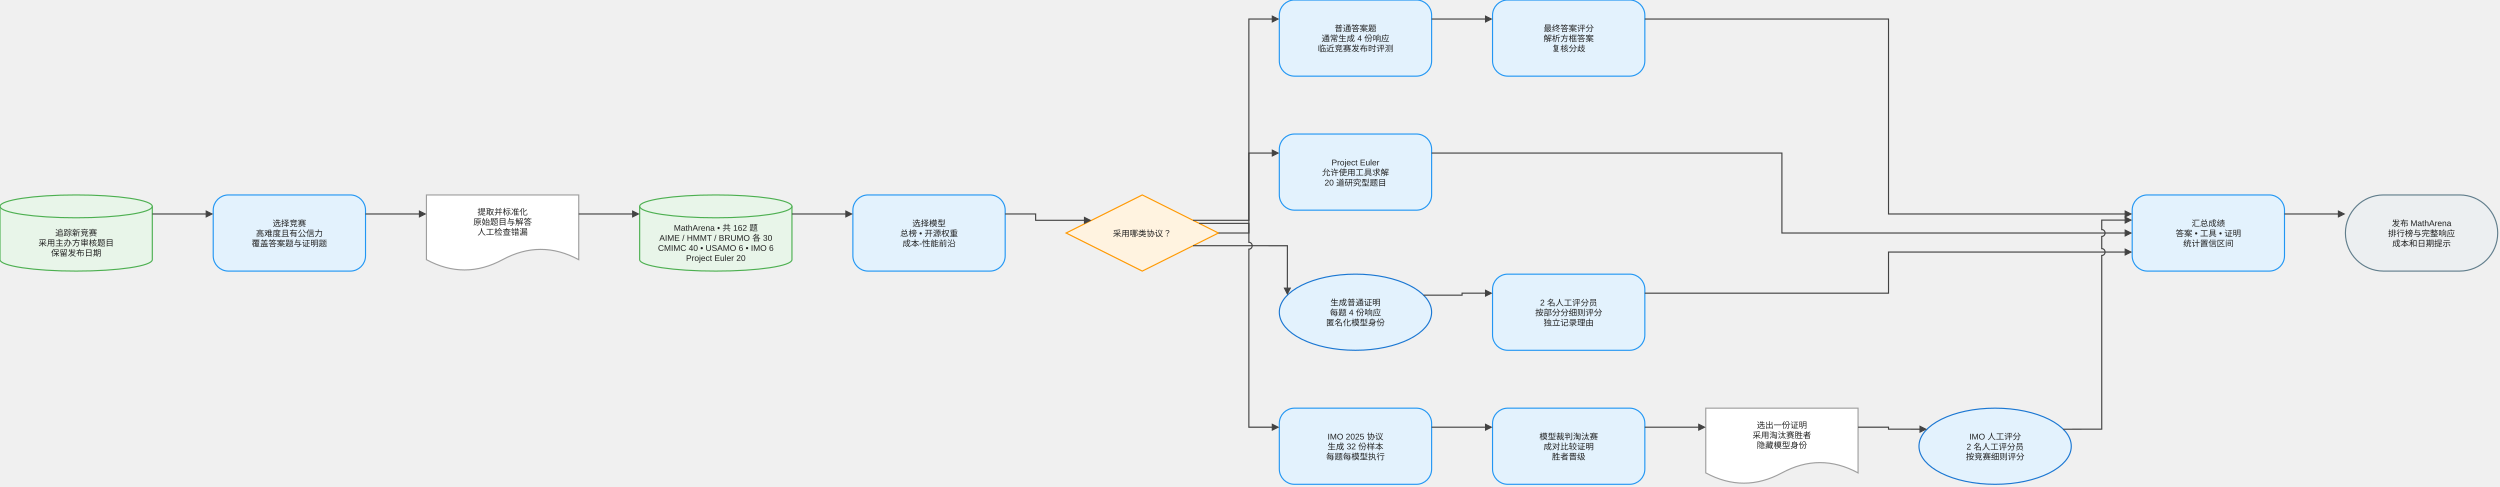
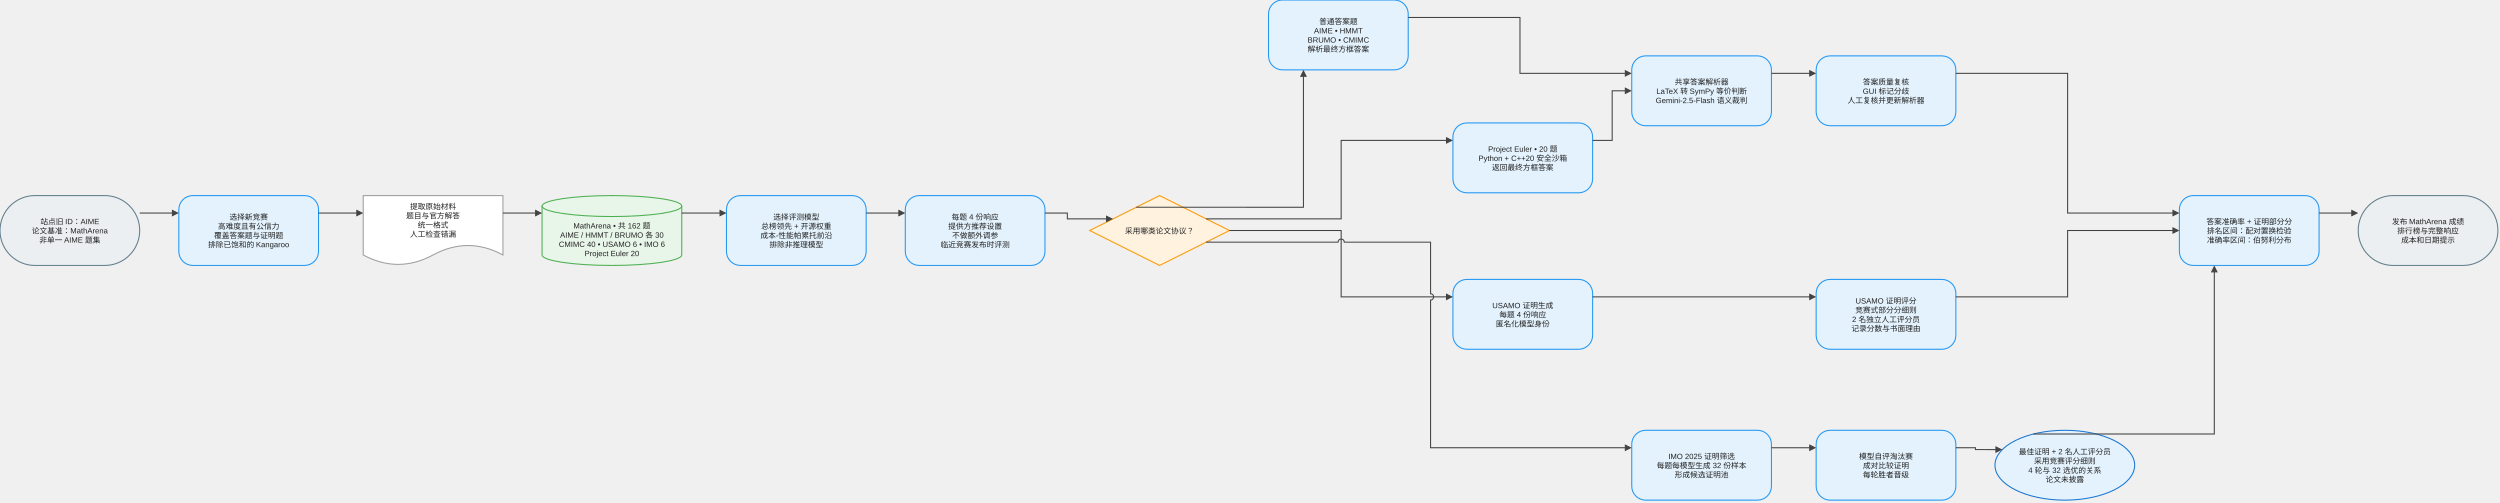
- <svg xmlns="http://www.w3.org/2000/svg" style="background: transparent; background-color: transparent; color-scheme: light;" version="1.1" width="3283px" height="639px" viewBox="0 0 3283 639">
+ <svg xmlns="http://www.w3.org/2000/svg" style="background: transparent; background-color: transparent; color-scheme: light;" version="1.1" width="3579px" height="719px" viewBox="0 0 3579 719">
  <defs />
  <g>
    <g data-cell-id="0">
      <g data-cell-id="1">
        <g data-cell-id="2">
          <g>
-             <path d="M 0 271 C 0 262.72 44.77 256 100 256 C 126.52 256 151.96 257.58 170.71 260.39 C 189.46 263.21 200 267.02 200 271 L 200 341 C 200 349.28 155.23 356 100 356 C 44.77 356 0 349.28 0 341 Z" fill="#e8f5e9" stroke="#4caf50" stroke-width="1.5" stroke-miterlimit="10" pointer-events="all" style="fill: rgb(232, 245, 233); stroke: rgb(76, 175, 80);" />
-             <path d="M 200 271 C 200 279.28 155.23 286 100 286 C 44.77 286 0 279.28 0 271" fill="none" stroke="#4caf50" stroke-width="1.5" stroke-miterlimit="10" pointer-events="all" style="stroke: rgb(76, 175, 80);" />
-           </g>
-           <g>
-             <g fill="#212121" font-family="Arial, Helvetica, sans-serif" text-anchor="middle" data-blockTextHeight="39.599999999999994" font-size="11px" style="fill: rgb(33, 33, 33);">
-               <g transform="translate(100,298.7) scale(1)">
-                 <text y="11" data-line-font-size="11" x="0">
-                   <tspan>追踪新竞赛</tspan>
-                 </text>
-                 <text y="24.2" data-line-font-size="11" x="0">
-                   <tspan>采用主办方审核题目</tspan>
-                 </text>
-                 <text y="37.4" data-line-font-size="11" x="0">
-                   <tspan>保留发布日期</tspan>
+             <rect x="0" y="280" width="200" height="100" rx="50" ry="50" fill="#eceff1" stroke="#607d8b" stroke-width="1.5" pointer-events="all" style="fill: rgb(236, 239, 241); stroke: rgb(96, 125, 139);" />
+           </g>
+           <g>
+             <g fill="#212121" font-family="Arial, Helvetica, sans-serif" text-anchor="middle" data-blockTextHeight="39.599999999999994" font-size="11px" style="fill: rgb(33, 33, 33);">
+               <g transform="translate(100,310.2) scale(1)">
+                 <text y="11" data-line-font-size="11" x="0">
+                   <tspan>站点旧 ID：AIME</tspan>
+                 </text>
+                 <text y="24.2" data-line-font-size="11" x="0">
+                   <tspan>论文基准：MathArena</tspan>
+                 </text>
+                 <text y="37.4" data-line-font-size="11" x="0">
+                   <tspan>非单一 AIME 题集</tspan>
                </text>
              </g>
            </g>
          </g>
        </g>
        <g data-cell-id="3">
          <g>
-             <rect x="280" y="256" width="200" height="100" rx="20" ry="20" fill="#e3f2fd" stroke="#2196f3" stroke-width="1.5" pointer-events="all" style="fill: rgb(227, 242, 253); stroke: rgb(33, 150, 243);" />
-           </g>
-           <g>
-             <g fill="#212121" font-family="Arial, Helvetica, sans-serif" text-anchor="middle" data-blockTextHeight="39.599999999999994" font-size="11px" style="fill: rgb(33, 33, 33);">
-               <g transform="translate(380,286.2) scale(1)">
-                 <text y="11" data-line-font-size="11" x="0">
-                   <tspan>选择竞赛</tspan>
+             <rect x="256" y="280" width="200" height="100" rx="20" ry="20" fill="#e3f2fd" stroke="#2196f3" stroke-width="1.5" pointer-events="all" style="fill: rgb(227, 242, 253); stroke: rgb(33, 150, 243);" />
+           </g>
+           <g>
+             <g fill="#212121" font-family="Arial, Helvetica, sans-serif" text-anchor="middle" data-blockTextHeight="52.8" font-size="11px" style="fill: rgb(33, 33, 33);">
+               <g transform="translate(356,303.6) scale(1)">
+                 <text y="11" data-line-font-size="11" x="0">
+                   <tspan>选择新竞赛</tspan>
                </text>
                <text y="24.2" data-line-font-size="11" x="0">
                  <tspan>高难度且有公信力</tspan>
                </text>
                <text y="37.4" data-line-font-size="11" x="0">
                  <tspan>覆盖答案题与证明题</tspan>
                </text>
+                 <text y="50.6" data-line-font-size="11" x="0">
+                   <tspan>排除已饱和的 Kangaroo</tspan>
+                 </text>
              </g>
            </g>
          </g>
        </g>
        <g data-cell-id="4">
          <g>
-             <path d="M 560 256 L 760 256 L 760 341 Q 710 314 660 341 Q 610 368 560 341 L 560 271 Z" fill="#ffffff" stroke="#9e9e9e" stroke-width="1.5" stroke-miterlimit="10" pointer-events="all" style="fill: rgb(255, 255, 255); stroke: rgb(158, 158, 158);" />
-           </g>
-           <g>
-             <g fill="#212121" font-family="Arial, Helvetica, sans-serif" text-anchor="middle" data-blockTextHeight="39.599999999999994" font-size="11px" style="fill: rgb(33, 33, 33);">
-               <g transform="translate(660,271.2) scale(1)">
-                 <text y="11" data-line-font-size="11" x="0">
-                   <tspan>提取并标准化</tspan>
-                 </text>
-                 <text y="24.2" data-line-font-size="11" x="0">
-                   <tspan>原始题目与解答</tspan>
-                 </text>
-                 <text y="37.4" data-line-font-size="11" x="0">
+             <path d="M 520 280 L 720 280 L 720 365 Q 670 338 620 365 Q 570 392 520 365 L 520 295 Z" fill="#ffffff" stroke="#9e9e9e" stroke-width="1.5" stroke-miterlimit="10" pointer-events="all" style="fill: rgb(255, 255, 255); stroke: rgb(158, 158, 158);" />
+           </g>
+           <g>
+             <g fill="#212121" font-family="Arial, Helvetica, sans-serif" text-anchor="middle" data-blockTextHeight="52.8" font-size="11px" style="fill: rgb(33, 33, 33);">
+               <g transform="translate(620,288.6) scale(1)">
+                 <text y="11" data-line-font-size="11" x="0">
+                   <tspan>提取原始材料</tspan>
+                 </text>
+                 <text y="24.2" data-line-font-size="11" x="0">
+                   <tspan>题目与官方解答</tspan>
+                 </text>
+                 <text y="37.4" data-line-font-size="11" x="0">
+                   <tspan>统一格式</tspan>
+                 </text>
+                 <text y="50.6" data-line-font-size="11" x="0">
                  <tspan>人工检查错漏</tspan>
                </text>
              </g>
            </g>
          </g>
        </g>
        <g data-cell-id="5">
          <g>
-             <path d="M 840 271 C 840 262.72 884.77 256 940 256 C 966.52 256 991.96 257.58 1010.71 260.39 C 1029.46 263.21 1040 267.02 1040 271 L 1040 341 C 1040 349.28 995.23 356 940 356 C 884.77 356 840 349.28 840 341 Z" fill="#e8f5e9" stroke="#4caf50" stroke-width="1.5" stroke-miterlimit="10" pointer-events="all" style="fill: rgb(232, 245, 233); stroke: rgb(76, 175, 80);" />
-             <path d="M 1040 271 C 1040 279.28 995.23 286 940 286 C 884.77 286 840 279.28 840 271" fill="none" stroke="#4caf50" stroke-width="1.5" stroke-miterlimit="10" pointer-events="all" style="stroke: rgb(76, 175, 80);" />
-           </g>
-           <g>
-             <g fill="#212121" font-family="Arial, Helvetica, sans-serif" text-anchor="middle" data-blockTextHeight="52.8" font-size="11px" style="fill: rgb(33, 33, 33);">
-               <g transform="translate(940,292.1) scale(1)">
+             <path d="M 776 295 C 776 286.72 820.77 280 876 280 C 902.52 280 927.96 281.58 946.71 284.39 C 965.46 287.21 976 291.02 976 295 L 976 365 C 976 373.28 931.23 380 876 380 C 820.77 380 776 373.28 776 365 Z" fill="#e8f5e9" stroke="#4caf50" stroke-width="1.5" stroke-miterlimit="10" pointer-events="all" style="fill: rgb(232, 245, 233); stroke: rgb(76, 175, 80);" />
+             <path d="M 976 295 C 976 303.28 931.23 310 876 310 C 820.77 310 776 303.28 776 295" fill="none" stroke="#4caf50" stroke-width="1.5" stroke-miterlimit="10" pointer-events="all" style="stroke: rgb(76, 175, 80);" />
+           </g>
+           <g>
+             <g fill="#212121" font-family="Arial, Helvetica, sans-serif" text-anchor="middle" data-blockTextHeight="52.8" font-size="11px" style="fill: rgb(33, 33, 33);">
+               <g transform="translate(876,316.1) scale(1)">
                <text y="11" data-line-font-size="11" x="0">
                  <tspan>MathArena • 共 162 题</tspan>
                </text>
                <text y="24.2" data-line-font-size="11" x="0">
                  <tspan>AIME / HMMT / BRUMO 各 30</tspan>
                </text>
                <text y="37.4" data-line-font-size="11" x="0">
                  <tspan>CMIMC 40 • USAMO 6 • IMO 6</tspan>
                </text>
                <text y="50.6" data-line-font-size="11" x="0">
                  <tspan>Project Euler 20</tspan>
                </text>
              </g>
            </g>
          </g>
        </g>
        <g data-cell-id="6">
          <g>
-             <rect x="1120" y="256" width="200" height="100" rx="20" ry="20" fill="#e3f2fd" stroke="#2196f3" stroke-width="1.5" pointer-events="all" style="fill: rgb(227, 242, 253); stroke: rgb(33, 150, 243);" />
-           </g>
-           <g>
-             <g fill="#212121" font-family="Arial, Helvetica, sans-serif" text-anchor="middle" data-blockTextHeight="39.599999999999994" font-size="11px" style="fill: rgb(33, 33, 33);">
-               <g transform="translate(1220,286.2) scale(1)">
-                 <text y="11" data-line-font-size="11" x="0">
-                   <tspan>选择模型</tspan>
-                 </text>
-                 <text y="24.2" data-line-font-size="11" x="0">
-                   <tspan>总榜 • 开源权重</tspan>
-                 </text>
-                 <text y="37.4" data-line-font-size="11" x="0">
-                   <tspan>成本-性能前沿</tspan>
+             <rect x="1040" y="280" width="200" height="100" rx="20" ry="20" fill="#e3f2fd" stroke="#2196f3" stroke-width="1.5" pointer-events="all" style="fill: rgb(227, 242, 253); stroke: rgb(33, 150, 243);" />
+           </g>
+           <g>
+             <g fill="#212121" font-family="Arial, Helvetica, sans-serif" text-anchor="middle" data-blockTextHeight="52.8" font-size="11px" style="fill: rgb(33, 33, 33);">
+               <g transform="translate(1140,303.6) scale(1)">
+                 <text y="11" data-line-font-size="11" x="0">
+                   <tspan>选择评测模型</tspan>
+                 </text>
+                 <text y="24.2" data-line-font-size="11" x="0">
+                   <tspan>总榜领先 + 开源权重</tspan>
+                 </text>
+                 <text y="37.4" data-line-font-size="11" x="0">
+                   <tspan>成本-性能帕累托前沿</tspan>
+                 </text>
+                 <text y="50.6" data-line-font-size="11" x="0">
+                   <tspan>排除非推理模型</tspan>
                </text>
              </g>
            </g>
          </g>
        </g>
        <g data-cell-id="7">
          <g>
-             <path d="M 1500 256 L 1600 306 L 1500 356 L 1400 306 Z" fill="#fff3e0" stroke="#ff9800" stroke-width="1.5" stroke-miterlimit="10" pointer-events="all" style="fill: rgb(255, 243, 224); stroke: rgb(255, 152, 0);" />
+             <rect x="1296" y="280" width="200" height="100" rx="20" ry="20" fill="#e3f2fd" stroke="#2196f3" stroke-width="1.5" pointer-events="all" style="fill: rgb(227, 242, 253); stroke: rgb(33, 150, 243);" />
+           </g>
+           <g>
+             <g fill="#212121" font-family="Arial, Helvetica, sans-serif" text-anchor="middle" data-blockTextHeight="52.8" font-size="11px" style="fill: rgb(33, 33, 33);">
+               <g transform="translate(1396,303.6) scale(1)">
+                 <text y="11" data-line-font-size="11" x="0">
+                   <tspan>每题 4 份响应</tspan>
+                 </text>
+                 <text y="24.2" data-line-font-size="11" x="0">
+                   <tspan>提供方推荐设置</tspan>
+                 </text>
+                 <text y="37.4" data-line-font-size="11" x="0">
+                   <tspan>不做额外调参</tspan>
+                 </text>
+                 <text y="50.6" data-line-font-size="11" x="0">
+                   <tspan>临近竞赛发布时评测</tspan>
+                 </text>
+               </g>
+             </g>
+           </g>
+         </g>
+         <g data-cell-id="8">
+           <g>
+             <path d="M 1660 280 L 1760 330 L 1660 380 L 1560 330 Z" fill="#fff3e0" stroke="#ff9800" stroke-width="1.5" stroke-miterlimit="10" pointer-events="all" style="fill: rgb(255, 243, 224); stroke: rgb(255, 152, 0);" />
          </g>
          <g>
            <g fill="#212121" font-family="Arial, Helvetica, sans-serif" text-anchor="middle" font-size="11px" style="fill: rgb(33, 33, 33);">
-               <g transform="translate(1500,310.5) scale(1)">
+               <g transform="translate(1660,334.5) scale(1)">
                <text>
-                   <tspan>采用哪类协议？</tspan>
-                 </text>
-               </g>
-             </g>
-           </g>
-         </g>
-         <g data-cell-id="8">
-           <g>
-             <rect x="1680" y="0" width="200" height="100" rx="20" ry="20" fill="#e3f2fd" stroke="#2196f3" stroke-width="1.5" pointer-events="all" style="fill: rgb(227, 242, 253); stroke: rgb(33, 150, 243);" />
-           </g>
-           <g>
-             <g fill="#212121" font-family="Arial, Helvetica, sans-serif" text-anchor="middle" data-blockTextHeight="39.599999999999994" font-size="11px" style="fill: rgb(33, 33, 33);">
-               <g transform="translate(1780,30.2) scale(1)">
+                   <tspan>采用哪类论文协议？</tspan>
+                 </text>
+               </g>
+             </g>
+           </g>
+         </g>
+         <g data-cell-id="9">
+           <g>
+             <rect x="1816" y="0" width="200" height="100" rx="20" ry="20" fill="#e3f2fd" stroke="#2196f3" stroke-width="1.5" pointer-events="all" style="fill: rgb(227, 242, 253); stroke: rgb(33, 150, 243);" />
+           </g>
+           <g>
+             <g fill="#212121" font-family="Arial, Helvetica, sans-serif" text-anchor="middle" data-blockTextHeight="52.8" font-size="11px" style="fill: rgb(33, 33, 33);">
+               <g transform="translate(1916,23.6) scale(1)">
                <text y="11" data-line-font-size="11" x="0">
                  <tspan>普通答案题</tspan>
                </text>
                <text y="24.2" data-line-font-size="11" x="0">
-                   <tspan>通常生成 4 份响应</tspan>
-                 </text>
-                 <text y="37.4" data-line-font-size="11" x="0">
-                   <tspan>临近竞赛发布时评测</tspan>
-                 </text>
-               </g>
-             </g>
-           </g>
-         </g>
-         <g data-cell-id="9">
-           <g>
-             <rect x="1960" y="0" width="200" height="100" rx="20" ry="20" fill="#e3f2fd" stroke="#2196f3" stroke-width="1.5" pointer-events="all" style="fill: rgb(227, 242, 253); stroke: rgb(33, 150, 243);" />
-           </g>
-           <g>
-             <g fill="#212121" font-family="Arial, Helvetica, sans-serif" text-anchor="middle" data-blockTextHeight="39.599999999999994" font-size="11px" style="fill: rgb(33, 33, 33);">
-               <g transform="translate(2060,30.2) scale(1)">
-                 <text y="11" data-line-font-size="11" x="0">
-                   <tspan>最终答案评分</tspan>
-                 </text>
-                 <text y="24.2" data-line-font-size="11" x="0">
-                   <tspan>解析方框答案</tspan>
-                 </text>
-                 <text y="37.4" data-line-font-size="11" x="0">
-                   <tspan>复核分歧</tspan>
+                   <tspan>AIME • HMMT</tspan>
+                 </text>
+                 <text y="37.4" data-line-font-size="11" x="0">
+                   <tspan>BRUMO • CMIMC</tspan>
+                 </text>
+                 <text y="50.6" data-line-font-size="11" x="0">
+                   <tspan>解析最终方框答案</tspan>
                </text>
              </g>
            </g>
          </g>
        </g>
        <g data-cell-id="10">
          <g>
-             <rect x="1680" y="176" width="200" height="100" rx="20" ry="20" fill="#e3f2fd" stroke="#2196f3" stroke-width="1.5" pointer-events="all" style="fill: rgb(227, 242, 253); stroke: rgb(33, 150, 243);" />
-           </g>
-           <g>
-             <g fill="#212121" font-family="Arial, Helvetica, sans-serif" text-anchor="middle" data-blockTextHeight="39.599999999999994" font-size="11px" style="fill: rgb(33, 33, 33);">
-               <g transform="translate(1780,206.2) scale(1)">
-                 <text y="11" data-line-font-size="11" x="0">
-                   <tspan>Project Euler</tspan>
-                 </text>
-                 <text y="24.2" data-line-font-size="11" x="0">
-                   <tspan>允许使用工具求解</tspan>
-                 </text>
-                 <text y="37.4" data-line-font-size="11" x="0">
-                   <tspan>20 道研究型题目</tspan>
+             <rect x="2080" y="176" width="200" height="100" rx="20" ry="20" fill="#e3f2fd" stroke="#2196f3" stroke-width="1.5" pointer-events="all" style="fill: rgb(227, 242, 253); stroke: rgb(33, 150, 243);" />
+           </g>
+           <g>
+             <g fill="#212121" font-family="Arial, Helvetica, sans-serif" text-anchor="middle" data-blockTextHeight="39.599999999999994" font-size="11px" style="fill: rgb(33, 33, 33);">
+               <g transform="translate(2180,206.2) scale(1)">
+                 <text y="11" data-line-font-size="11" x="0">
+                   <tspan>Project Euler • 20 题</tspan>
+                 </text>
+                 <text y="24.2" data-line-font-size="11" x="0">
+                   <tspan>Python + C++20 安全沙箱</tspan>
+                 </text>
+                 <text y="37.4" data-line-font-size="11" x="0">
+                   <tspan>返回最终方框答案</tspan>
                </text>
              </g>
            </g>
          </g>
        </g>
        <g data-cell-id="11">
          <g>
-             <ellipse cx="1780" cy="410" rx="100" ry="50" fill="#e3f2fd" stroke="#1976d2" stroke-width="1.5" pointer-events="all" style="fill: rgb(227, 242, 253); stroke: rgb(25, 118, 210);" />
-           </g>
-           <g>
-             <g fill="#212121" font-family="Arial, Helvetica, sans-serif" text-anchor="middle" data-blockTextHeight="39.599999999999994" font-size="11px" style="fill: rgb(33, 33, 33);">
-               <g transform="translate(1780,390.2) scale(1)">
-                 <text y="11" data-line-font-size="11" x="0">
-                   <tspan>生成普通证明</tspan>
+             <rect x="2336" y="80" width="200" height="100" rx="20" ry="20" fill="#e3f2fd" stroke="#2196f3" stroke-width="1.5" pointer-events="all" style="fill: rgb(227, 242, 253); stroke: rgb(33, 150, 243);" />
+           </g>
+           <g>
+             <g fill="#212121" font-family="Arial, Helvetica, sans-serif" text-anchor="middle" data-blockTextHeight="39.599999999999994" font-size="11px" style="fill: rgb(33, 33, 33);">
+               <g transform="translate(2436,110.2) scale(1)">
+                 <text y="11" data-line-font-size="11" x="0">
+                   <tspan>共享答案解析器</tspan>
+                 </text>
+                 <text y="24.2" data-line-font-size="11" x="0">
+                   <tspan>LaTeX 转 SymPy 等价判断</tspan>
+                 </text>
+                 <text y="37.4" data-line-font-size="11" x="0">
+                   <tspan>Gemini-2.5-Flash 语义裁判</tspan>
+                 </text>
+               </g>
+             </g>
+           </g>
+         </g>
+         <g data-cell-id="12">
+           <g>
+             <rect x="2600" y="80" width="200" height="100" rx="20" ry="20" fill="#e3f2fd" stroke="#2196f3" stroke-width="1.5" pointer-events="all" style="fill: rgb(227, 242, 253); stroke: rgb(33, 150, 243);" />
+           </g>
+           <g>
+             <g fill="#212121" font-family="Arial, Helvetica, sans-serif" text-anchor="middle" data-blockTextHeight="39.599999999999994" font-size="11px" style="fill: rgb(33, 33, 33);">
+               <g transform="translate(2700,110.2) scale(1)">
+                 <text y="11" data-line-font-size="11" x="0">
+                   <tspan>答案质量复核</tspan>
+                 </text>
+                 <text y="24.2" data-line-font-size="11" x="0">
+                   <tspan>GUI 标记分歧</tspan>
+                 </text>
+                 <text y="37.4" data-line-font-size="11" x="0">
+                   <tspan>人工复核并更新解析器</tspan>
+                 </text>
+               </g>
+             </g>
+           </g>
+         </g>
+         <g data-cell-id="13">
+           <g>
+             <rect x="2080" y="400" width="200" height="100" rx="20" ry="20" fill="#e3f2fd" stroke="#2196f3" stroke-width="1.5" pointer-events="all" style="fill: rgb(227, 242, 253); stroke: rgb(33, 150, 243);" />
+           </g>
+           <g>
+             <g fill="#212121" font-family="Arial, Helvetica, sans-serif" text-anchor="middle" data-blockTextHeight="39.599999999999994" font-size="11px" style="fill: rgb(33, 33, 33);">
+               <g transform="translate(2180,430.2) scale(1)">
+                 <text y="11" data-line-font-size="11" x="0">
+                   <tspan>USAMO 证明生成</tspan>
                </text>
                <text y="24.2" data-line-font-size="11" x="0">
                  <tspan>每题 4 份响应</tspan>
                </text>
                <text y="37.4" data-line-font-size="11" x="0">
                  <tspan>匿名化模型身份</tspan>
                </text>
              </g>
            </g>
          </g>
        </g>
-         <g data-cell-id="12">
-           <g>
-             <rect x="1960" y="360" width="200" height="100" rx="20" ry="20" fill="#e3f2fd" stroke="#2196f3" stroke-width="1.5" pointer-events="all" style="fill: rgb(227, 242, 253); stroke: rgb(33, 150, 243);" />
-           </g>
-           <g>
-             <g fill="#212121" font-family="Arial, Helvetica, sans-serif" text-anchor="middle" data-blockTextHeight="39.599999999999994" font-size="11px" style="fill: rgb(33, 33, 33);">
-               <g transform="translate(2060,390.2) scale(1)">
-                 <text y="11" data-line-font-size="11" x="0">
-                   <tspan>2 名人工评分员</tspan>
-                 </text>
-                 <text y="24.2" data-line-font-size="11" x="0">
-                   <tspan>按部分分细则评分</tspan>
-                 </text>
-                 <text y="37.4" data-line-font-size="11" x="0">
-                   <tspan>独立记录理由</tspan>
-                 </text>
-               </g>
-             </g>
-           </g>
-         </g>
-         <g data-cell-id="13">
-           <g>
-             <rect x="1680" y="536" width="200" height="100" rx="20" ry="20" fill="#e3f2fd" stroke="#2196f3" stroke-width="1.5" pointer-events="all" style="fill: rgb(227, 242, 253); stroke: rgb(33, 150, 243);" />
-           </g>
-           <g>
-             <g fill="#212121" font-family="Arial, Helvetica, sans-serif" text-anchor="middle" data-blockTextHeight="39.599999999999994" font-size="11px" style="fill: rgb(33, 33, 33);">
-               <g transform="translate(1780,566.2) scale(1)">
-                 <text y="11" data-line-font-size="11" x="0">
-                   <tspan>IMO 2025 协议</tspan>
-                 </text>
-                 <text y="24.2" data-line-font-size="11" x="0">
-                   <tspan>生成 32 份样本</tspan>
-                 </text>
-                 <text y="37.4" data-line-font-size="11" x="0">
-                   <tspan>每题每模型执行</tspan>
-                 </text>
-               </g>
-             </g>
-           </g>
-         </g>
        <g data-cell-id="14">
          <g>
-             <rect x="1960" y="536" width="200" height="100" rx="20" ry="20" fill="#e3f2fd" stroke="#2196f3" stroke-width="1.5" pointer-events="all" style="fill: rgb(227, 242, 253); stroke: rgb(33, 150, 243);" />
-           </g>
-           <g>
-             <g fill="#212121" font-family="Arial, Helvetica, sans-serif" text-anchor="middle" data-blockTextHeight="39.599999999999994" font-size="11px" style="fill: rgb(33, 33, 33);">
-               <g transform="translate(2060,566.2) scale(1)">
-                 <text y="11" data-line-font-size="11" x="0">
-                   <tspan>模型裁判淘汰赛</tspan>
+             <rect x="2600" y="400" width="200" height="100" rx="20" ry="20" fill="#e3f2fd" stroke="#2196f3" stroke-width="1.5" pointer-events="all" style="fill: rgb(227, 242, 253); stroke: rgb(33, 150, 243);" />
+           </g>
+           <g>
+             <g fill="#212121" font-family="Arial, Helvetica, sans-serif" text-anchor="middle" data-blockTextHeight="52.8" font-size="11px" style="fill: rgb(33, 33, 33);">
+               <g transform="translate(2700,423.6) scale(1)">
+                 <text y="11" data-line-font-size="11" x="0">
+                   <tspan>USAMO 证明评分</tspan>
+                 </text>
+                 <text y="24.2" data-line-font-size="11" x="0">
+                   <tspan>竞赛式部分分细则</tspan>
+                 </text>
+                 <text y="37.4" data-line-font-size="11" x="0">
+                   <tspan>2 名独立人工评分员</tspan>
+                 </text>
+                 <text y="50.6" data-line-font-size="11" x="0">
+                   <tspan>记录分数与书面理由</tspan>
+                 </text>
+               </g>
+             </g>
+           </g>
+         </g>
+         <g data-cell-id="15">
+           <g>
+             <rect x="2336" y="616" width="200" height="100" rx="20" ry="20" fill="#e3f2fd" stroke="#2196f3" stroke-width="1.5" pointer-events="all" style="fill: rgb(227, 242, 253); stroke: rgb(33, 150, 243);" />
+           </g>
+           <g>
+             <g fill="#212121" font-family="Arial, Helvetica, sans-serif" text-anchor="middle" data-blockTextHeight="39.599999999999994" font-size="11px" style="fill: rgb(33, 33, 33);">
+               <g transform="translate(2436,646.2) scale(1)">
+                 <text y="11" data-line-font-size="11" x="0">
+                   <tspan>IMO 2025 证明筛选</tspan>
+                 </text>
+                 <text y="24.2" data-line-font-size="11" x="0">
+                   <tspan>每题每模型生成 32 份样本</tspan>
+                 </text>
+                 <text y="37.4" data-line-font-size="11" x="0">
+                   <tspan>形成候选证明池</tspan>
+                 </text>
+               </g>
+             </g>
+           </g>
+         </g>
+         <g data-cell-id="16">
+           <g>
+             <rect x="2600" y="616" width="200" height="100" rx="20" ry="20" fill="#e3f2fd" stroke="#2196f3" stroke-width="1.5" pointer-events="all" style="fill: rgb(227, 242, 253); stroke: rgb(33, 150, 243);" />
+           </g>
+           <g>
+             <g fill="#212121" font-family="Arial, Helvetica, sans-serif" text-anchor="middle" data-blockTextHeight="39.599999999999994" font-size="11px" style="fill: rgb(33, 33, 33);">
+               <g transform="translate(2700,646.2) scale(1)">
+                 <text y="11" data-line-font-size="11" x="0">
+                   <tspan>模型自评淘汰赛</tspan>
                </text>
                <text y="24.2" data-line-font-size="11" x="0">
                  <tspan>成对比较证明</tspan>
                </text>
                <text y="37.4" data-line-font-size="11" x="0">
-                   <tspan>胜者晋级</tspan>
-                 </text>
-               </g>
-             </g>
-           </g>
-         </g>
-         <g data-cell-id="15">
-           <g>
-             <path d="M 2240 536 L 2440 536 L 2440 621 Q 2390 594 2340 621 Q 2290 648 2240 621 L 2240 551 Z" fill="#ffffff" stroke="#9e9e9e" stroke-width="1.5" stroke-miterlimit="10" pointer-events="all" style="fill: rgb(255, 255, 255); stroke: rgb(158, 158, 158);" />
-           </g>
-           <g>
-             <g fill="#212121" font-family="Arial, Helvetica, sans-serif" text-anchor="middle" data-blockTextHeight="39.599999999999994" font-size="11px" style="fill: rgb(33, 33, 33);">
-               <g transform="translate(2340,551.2) scale(1)">
-                 <text y="11" data-line-font-size="11" x="0">
-                   <tspan>选出一份证明</tspan>
-                 </text>
-                 <text y="24.2" data-line-font-size="11" x="0">
-                   <tspan>采用淘汰赛胜者</tspan>
-                 </text>
-                 <text y="37.4" data-line-font-size="11" x="0">
-                   <tspan>隐藏模型身份</tspan>
-                 </text>
-               </g>
-             </g>
-           </g>
-         </g>
-         <g data-cell-id="16">
-           <g>
-             <ellipse cx="2620" cy="586" rx="100" ry="50" fill="#e3f2fd" stroke="#1976d2" stroke-width="1.5" pointer-events="all" style="fill: rgb(227, 242, 253); stroke: rgb(25, 118, 210);" />
-           </g>
-           <g>
-             <g fill="#212121" font-family="Arial, Helvetica, sans-serif" text-anchor="middle" data-blockTextHeight="39.599999999999994" font-size="11px" style="fill: rgb(33, 33, 33);">
-               <g transform="translate(2620,566.2) scale(1)">
-                 <text y="11" data-line-font-size="11" x="0">
-                   <tspan>IMO 人工评分</tspan>
-                 </text>
-                 <text y="24.2" data-line-font-size="11" x="0">
-                   <tspan>2 名人工评分员</tspan>
-                 </text>
-                 <text y="37.4" data-line-font-size="11" x="0">
-                   <tspan>按竞赛细则评分</tspan>
+                   <tspan>每轮胜者晋级</tspan>
                </text>
              </g>
            </g>
          </g>
        </g>
        <g data-cell-id="17">
          <g>
-             <rect x="2800" y="256" width="200" height="100" rx="20" ry="20" fill="#e3f2fd" stroke="#2196f3" stroke-width="1.5" pointer-events="all" style="fill: rgb(227, 242, 253); stroke: rgb(33, 150, 243);" />
-           </g>
-           <g>
-             <g fill="#212121" font-family="Arial, Helvetica, sans-serif" text-anchor="middle" data-blockTextHeight="39.599999999999994" font-size="11px" style="fill: rgb(33, 33, 33);">
-               <g transform="translate(2900,286.2) scale(1)">
-                 <text y="11" data-line-font-size="11" x="0">
-                   <tspan>汇总成绩</tspan>
-                 </text>
-                 <text y="24.2" data-line-font-size="11" x="0">
-                   <tspan>答案 • 工具 • 证明</tspan>
-                 </text>
-                 <text y="37.4" data-line-font-size="11" x="0">
-                   <tspan>统计置信区间</tspan>
+             <ellipse cx="2956" cy="666" rx="100" ry="50" fill="#e3f2fd" stroke="#1976d2" stroke-width="1.5" pointer-events="all" style="fill: rgb(227, 242, 253); stroke: rgb(25, 118, 210);" />
+           </g>
+           <g>
+             <g fill="#212121" font-family="Arial, Helvetica, sans-serif" text-anchor="middle" data-blockTextHeight="52.8" font-size="11px" style="fill: rgb(33, 33, 33);">
+               <g transform="translate(2956,639.6) scale(1)">
+                 <text y="11" data-line-font-size="11" x="0">
+                   <tspan>最佳证明 + 2 名人工评分员</tspan>
+                 </text>
+                 <text y="24.2" data-line-font-size="11" x="0">
+                   <tspan>采用竞赛评分细则</tspan>
+                 </text>
+                 <text y="37.4" data-line-font-size="11" x="0">
+                   <tspan>4 轮与 32 选优的关系</tspan>
+                 </text>
+                 <text y="50.6" data-line-font-size="11" x="0">
+                   <tspan>论文未披露</tspan>
                </text>
              </g>
            </g>
          </g>
        </g>
        <g data-cell-id="18">
          <g>
-             <rect x="3080" y="256" width="200" height="100" rx="50" ry="50" fill="#eceff1" stroke="#607d8b" stroke-width="1.5" pointer-events="all" style="fill: rgb(236, 239, 241); stroke: rgb(96, 125, 139);" />
-           </g>
-           <g>
-             <g fill="#212121" font-family="Arial, Helvetica, sans-serif" text-anchor="middle" data-blockTextHeight="39.599999999999994" font-size="11px" style="fill: rgb(33, 33, 33);">
-               <g transform="translate(3180,286.2) scale(1)">
-                 <text y="11" data-line-font-size="11" x="0">
-                   <tspan>发布 MathArena</tspan>
+             <rect x="3120" y="280" width="200" height="100" rx="20" ry="20" fill="#e3f2fd" stroke="#2196f3" stroke-width="1.5" pointer-events="all" style="fill: rgb(227, 242, 253); stroke: rgb(33, 150, 243);" />
+           </g>
+           <g>
+             <g fill="#212121" font-family="Arial, Helvetica, sans-serif" text-anchor="middle" data-blockTextHeight="39.599999999999994" font-size="11px" style="fill: rgb(33, 33, 33);">
+               <g transform="translate(3220,310.2) scale(1)">
+                 <text y="11" data-line-font-size="11" x="0">
+                   <tspan>答案准确率 + 证明部分分</tspan>
+                 </text>
+                 <text y="24.2" data-line-font-size="11" x="0">
+                   <tspan>排名区间：配对置换检验</tspan>
+                 </text>
+                 <text y="37.4" data-line-font-size="11" x="0">
+                   <tspan>准确率区间：伯努利分布</tspan>
+                 </text>
+               </g>
+             </g>
+           </g>
+         </g>
+         <g data-cell-id="19">
+           <g>
+             <rect x="3376" y="280" width="200" height="100" rx="50" ry="50" fill="#eceff1" stroke="#607d8b" stroke-width="1.5" pointer-events="all" style="fill: rgb(236, 239, 241); stroke: rgb(96, 125, 139);" />
+           </g>
+           <g>
+             <g fill="#212121" font-family="Arial, Helvetica, sans-serif" text-anchor="middle" data-blockTextHeight="39.599999999999994" font-size="11px" style="fill: rgb(33, 33, 33);">
+               <g transform="translate(3476,310.2) scale(1)">
+                 <text y="11" data-line-font-size="11" x="0">
+                   <tspan>发布 MathArena 成绩</tspan>
                </text>
                <text y="24.2" data-line-font-size="11" x="0">
                  <tspan>排行榜与完整响应</tspan>
                </text>
                <text y="37.4" data-line-font-size="11" x="0">
                  <tspan>成本和日期提示</tspan>
                </text>
              </g>
            </g>
          </g>
        </g>
-         <g data-cell-id="19">
-           <g>
-             <path d="M 200 281 L 270.82 281" fill="none" stroke="#424242" stroke-width="1.5" stroke-miterlimit="10" pointer-events="stroke" style="stroke: rgb(66, 66, 66);" />
-             <path d="M 278.32 281 L 270.82 284.75 L 270.82 277.25 Z" fill="#424242" stroke="#424242" stroke-width="1.5" stroke-miterlimit="10" pointer-events="all" style="fill: rgb(66, 66, 66); stroke: rgb(66, 66, 66);" />
-           </g>
-         </g>
        <g data-cell-id="20">
          <g>
-             <path d="M 480 281 L 550.82 281" fill="none" stroke="#424242" stroke-width="1.5" stroke-miterlimit="10" pointer-events="stroke" style="stroke: rgb(66, 66, 66);" />
-             <path d="M 558.32 281 L 550.82 284.75 L 550.82 277.25 Z" fill="#424242" stroke="#424242" stroke-width="1.5" stroke-miterlimit="10" pointer-events="all" style="fill: rgb(66, 66, 66); stroke: rgb(66, 66, 66);" />
+             <path d="M 200 305 L 246.82 305" fill="none" stroke="#424242" stroke-width="1.5" stroke-miterlimit="10" pointer-events="stroke" style="stroke: rgb(66, 66, 66);" />
+             <path d="M 254.32 305 L 246.82 308.75 L 246.82 301.25 Z" fill="#424242" stroke="#424242" stroke-width="1.5" stroke-miterlimit="10" pointer-events="all" style="fill: rgb(66, 66, 66); stroke: rgb(66, 66, 66);" />
          </g>
        </g>
        <g data-cell-id="21">
          <g>
-             <path d="M 760 281 L 830.82 281" fill="none" stroke="#424242" stroke-width="1.5" stroke-miterlimit="10" pointer-events="stroke" style="stroke: rgb(66, 66, 66);" />
-             <path d="M 838.32 281 L 830.82 284.75 L 830.82 277.25 Z" fill="#424242" stroke="#424242" stroke-width="1.5" stroke-miterlimit="10" pointer-events="all" style="fill: rgb(66, 66, 66); stroke: rgb(66, 66, 66);" />
+             <path d="M 456 305 L 510.82 305" fill="none" stroke="#424242" stroke-width="1.5" stroke-miterlimit="10" pointer-events="stroke" style="stroke: rgb(66, 66, 66);" />
+             <path d="M 518.32 305 L 510.82 308.75 L 510.82 301.25 Z" fill="#424242" stroke="#424242" stroke-width="1.5" stroke-miterlimit="10" pointer-events="all" style="fill: rgb(66, 66, 66); stroke: rgb(66, 66, 66);" />
          </g>
        </g>
        <g data-cell-id="22">
          <g>
-             <path d="M 1040 281 L 1110.82 281" fill="none" stroke="#424242" stroke-width="1.5" stroke-miterlimit="10" pointer-events="stroke" style="stroke: rgb(66, 66, 66);" />
-             <path d="M 1118.32 281 L 1110.82 284.75 L 1110.82 277.25 Z" fill="#424242" stroke="#424242" stroke-width="1.5" stroke-miterlimit="10" pointer-events="all" style="fill: rgb(66, 66, 66); stroke: rgb(66, 66, 66);" />
+             <path d="M 720 305 L 766.82 305" fill="none" stroke="#424242" stroke-width="1.5" stroke-miterlimit="10" pointer-events="stroke" style="stroke: rgb(66, 66, 66);" />
+             <path d="M 774.32 305 L 766.82 308.75 L 766.82 301.25 Z" fill="#424242" stroke="#424242" stroke-width="1.5" stroke-miterlimit="10" pointer-events="all" style="fill: rgb(66, 66, 66); stroke: rgb(66, 66, 66);" />
          </g>
        </g>
        <g data-cell-id="23">
          <g>
-             <path d="M 1320 281 L 1360 281 L 1360 289.3 L 1424.16 289.33" fill="none" stroke="#424242" stroke-width="1.5" stroke-miterlimit="10" pointer-events="stroke" style="stroke: rgb(66, 66, 66);" />
-             <path d="M 1431.66 289.33 L 1424.15 293.08 L 1424.16 285.58 Z" fill="#424242" stroke="#424242" stroke-width="1.5" stroke-miterlimit="10" pointer-events="all" style="fill: rgb(66, 66, 66); stroke: rgb(66, 66, 66);" />
+             <path d="M 976 305 L 1030.82 305" fill="none" stroke="#424242" stroke-width="1.5" stroke-miterlimit="10" pointer-events="stroke" style="stroke: rgb(66, 66, 66);" />
+             <path d="M 1038.32 305 L 1030.82 308.75 L 1030.82 301.25 Z" fill="#424242" stroke="#424242" stroke-width="1.5" stroke-miterlimit="10" pointer-events="all" style="fill: rgb(66, 66, 66); stroke: rgb(66, 66, 66);" />
          </g>
        </g>
        <g data-cell-id="24">
          <g>
-             <path d="M 1566.67 289.33 L 1640 289.3 L 1640 25 L 1670.82 25" fill="none" stroke="#424242" stroke-width="1.5" stroke-miterlimit="10" pointer-events="stroke" style="stroke: rgb(66, 66, 66);" />
-             <path d="M 1678.32 25 L 1670.82 28.75 L 1670.82 21.25 Z" fill="#424242" stroke="#424242" stroke-width="1.5" stroke-miterlimit="10" pointer-events="all" style="fill: rgb(66, 66, 66); stroke: rgb(66, 66, 66);" />
+             <path d="M 1240 305 L 1286.82 305" fill="none" stroke="#424242" stroke-width="1.5" stroke-miterlimit="10" pointer-events="stroke" style="stroke: rgb(66, 66, 66);" />
+             <path d="M 1294.32 305 L 1286.82 308.75 L 1286.82 301.25 Z" fill="#424242" stroke="#424242" stroke-width="1.5" stroke-miterlimit="10" pointer-events="all" style="fill: rgb(66, 66, 66); stroke: rgb(66, 66, 66);" />
          </g>
        </g>
        <g data-cell-id="25">
          <g>
-             <path d="M 1880 25 L 1950.82 25" fill="none" stroke="#424242" stroke-width="1.5" stroke-miterlimit="10" pointer-events="stroke" style="stroke: rgb(66, 66, 66);" />
-             <path d="M 1958.32 25 L 1950.82 28.75 L 1950.82 21.25 Z" fill="#424242" stroke="#424242" stroke-width="1.5" stroke-miterlimit="10" pointer-events="all" style="fill: rgb(66, 66, 66); stroke: rgb(66, 66, 66);" />
+             <path d="M 1496 305 L 1528 305 L 1528 313.3 L 1584.16 313.33" fill="none" stroke="#424242" stroke-width="1.5" stroke-miterlimit="10" pointer-events="stroke" style="stroke: rgb(66, 66, 66);" />
+             <path d="M 1591.66 313.33 L 1584.15 317.08 L 1584.16 309.58 Z" fill="#424242" stroke="#424242" stroke-width="1.5" stroke-miterlimit="10" pointer-events="all" style="fill: rgb(66, 66, 66); stroke: rgb(66, 66, 66);" />
          </g>
        </g>
        <g data-cell-id="26">
          <g>
-             <path d="M 2160 25 L 2480 25 L 2480 281 L 2790.82 281" fill="none" stroke="#424242" stroke-width="1.5" stroke-miterlimit="10" pointer-events="stroke" style="stroke: rgb(66, 66, 66);" />
-             <path d="M 2798.32 281 L 2790.82 284.75 L 2790.82 277.25 Z" fill="#424242" stroke="#424242" stroke-width="1.5" stroke-miterlimit="10" pointer-events="all" style="fill: rgb(66, 66, 66); stroke: rgb(66, 66, 66);" />
+             <path d="M 1626.67 296.67 L 1866 296.7 L 1866 109.18" fill="none" stroke="#424242" stroke-width="1.5" stroke-miterlimit="10" pointer-events="stroke" style="stroke: rgb(66, 66, 66);" />
+             <path d="M 1866 101.68 L 1869.75 109.18 L 1862.25 109.18 Z" fill="#424242" stroke="#424242" stroke-width="1.5" stroke-miterlimit="10" pointer-events="all" style="fill: rgb(66, 66, 66); stroke: rgb(66, 66, 66);" />
          </g>
        </g>
        <g data-cell-id="27">
          <g>
-             <path d="M 1600 306 L 1640 306 L 1640 201 L 1670.82 201" fill="none" stroke="#424242" stroke-width="1.5" stroke-miterlimit="10" pointer-events="stroke" style="stroke: rgb(66, 66, 66);" />
-             <path d="M 1678.32 201 L 1670.82 204.75 L 1670.82 197.25 Z" fill="#424242" stroke="#424242" stroke-width="1.5" stroke-miterlimit="10" pointer-events="all" style="fill: rgb(66, 66, 66); stroke: rgb(66, 66, 66);" />
+             <path d="M 1726.67 313.33 L 1920 313.3 L 1920 201 L 2070.82 201" fill="none" stroke="#424242" stroke-width="1.5" stroke-miterlimit="10" pointer-events="stroke" style="stroke: rgb(66, 66, 66);" />
+             <path d="M 2078.32 201 L 2070.82 204.75 L 2070.82 197.25 Z" fill="#424242" stroke="#424242" stroke-width="1.5" stroke-miterlimit="10" pointer-events="all" style="fill: rgb(66, 66, 66); stroke: rgb(66, 66, 66);" />
          </g>
        </g>
        <g data-cell-id="28">
          <g>
-             <path d="M 1880 201 L 2340 201 L 2340 306 L 2790.82 306" fill="none" stroke="#424242" stroke-width="1.5" stroke-miterlimit="10" pointer-events="stroke" style="stroke: rgb(66, 66, 66);" />
-             <path d="M 2798.32 306 L 2790.82 309.75 L 2790.82 302.25 Z" fill="#424242" stroke="#424242" stroke-width="1.5" stroke-miterlimit="10" pointer-events="all" style="fill: rgb(66, 66, 66); stroke: rgb(66, 66, 66);" />
+             <path d="M 1760 330 L 1920 330 L 1920 425 L 2070.82 425" fill="none" stroke="#424242" stroke-width="1.5" stroke-miterlimit="10" pointer-events="stroke" style="stroke: rgb(66, 66, 66);" />
+             <path d="M 2078.32 425 L 2070.82 428.75 L 2070.82 421.25 Z" fill="#424242" stroke="#424242" stroke-width="1.5" stroke-miterlimit="10" pointer-events="all" style="fill: rgb(66, 66, 66); stroke: rgb(66, 66, 66);" />
          </g>
        </g>
        <g data-cell-id="29">
          <g>
-             <path d="M 1566.67 322.67 L 1690.6 322.7 L 1690.56 378.46" fill="none" stroke="#424242" stroke-width="1.5" stroke-miterlimit="10" pointer-events="stroke" style="stroke: rgb(66, 66, 66);" />
-             <path d="M 1690.56 385.96 L 1686.81 378.46 L 1694.31 378.46 Z" fill="#424242" stroke="#424242" stroke-width="1.5" stroke-miterlimit="10" pointer-events="all" style="fill: rgb(66, 66, 66); stroke: rgb(66, 66, 66);" />
+             <path d="M 1726.67 346.67 L 1915.5 346.69 C 1915.5 340.84 1924.5 340.84 1924.5 346.69 L 1924.5 346.69 L 2048 346.7 L 2048 420.5 C 2053.85 420.5 2053.85 429.5 2048 429.5 L 2048 429.5 L 2048 641 L 2326.82 641" fill="none" stroke="#424242" stroke-width="1.5" stroke-miterlimit="10" pointer-events="stroke" style="stroke: rgb(66, 66, 66);" />
+             <path d="M 2334.32 641 L 2326.82 644.75 L 2326.82 637.25 Z" fill="#424242" stroke="#424242" stroke-width="1.5" stroke-miterlimit="10" pointer-events="all" style="fill: rgb(66, 66, 66); stroke: rgb(66, 66, 66);" />
          </g>
        </g>
        <g data-cell-id="30">
          <g>
-             <path d="M 1869.44 387.64 L 1920 387.6 L 1920 385 L 1950.82 385" fill="none" stroke="#424242" stroke-width="1.5" stroke-miterlimit="10" pointer-events="stroke" style="stroke: rgb(66, 66, 66);" />
-             <path d="M 1958.32 385 L 1950.82 388.75 L 1950.82 381.25 Z" fill="#424242" stroke="#424242" stroke-width="1.5" stroke-miterlimit="10" pointer-events="all" style="fill: rgb(66, 66, 66); stroke: rgb(66, 66, 66);" />
+             <path d="M 2016 25 L 2176 25 L 2176 105 L 2326.82 105" fill="none" stroke="#424242" stroke-width="1.5" stroke-miterlimit="10" pointer-events="stroke" style="stroke: rgb(66, 66, 66);" />
+             <path d="M 2334.32 105 L 2326.82 108.75 L 2326.82 101.25 Z" fill="#424242" stroke="#424242" stroke-width="1.5" stroke-miterlimit="10" pointer-events="all" style="fill: rgb(66, 66, 66); stroke: rgb(66, 66, 66);" />
          </g>
        </g>
        <g data-cell-id="31">
          <g>
-             <path d="M 2160 385 L 2480 385 L 2480 331 L 2790.82 331" fill="none" stroke="#424242" stroke-width="1.5" stroke-miterlimit="10" pointer-events="stroke" style="stroke: rgb(66, 66, 66);" />
-             <path d="M 2798.32 331 L 2790.82 334.75 L 2790.82 327.25 Z" fill="#424242" stroke="#424242" stroke-width="1.5" stroke-miterlimit="10" pointer-events="all" style="fill: rgb(66, 66, 66); stroke: rgb(66, 66, 66);" />
+             <path d="M 2280 201 L 2308 201 L 2308 130 L 2326.82 130" fill="none" stroke="#424242" stroke-width="1.5" stroke-miterlimit="10" pointer-events="stroke" style="stroke: rgb(66, 66, 66);" />
+             <path d="M 2334.32 130 L 2326.82 133.75 L 2326.82 126.25 Z" fill="#424242" stroke="#424242" stroke-width="1.5" stroke-miterlimit="10" pointer-events="all" style="fill: rgb(66, 66, 66); stroke: rgb(66, 66, 66);" />
          </g>
        </g>
        <g data-cell-id="32">
          <g>
-             <path d="M 1574.63 293.31 L 1640 293.3 L 1640 318.19 C 1645.85 318.19 1645.85 327.19 1640 327.19 L 1640 327.19 L 1640 561 L 1670.82 561" fill="none" stroke="#424242" stroke-width="1.5" stroke-miterlimit="10" pointer-events="stroke" style="stroke: rgb(66, 66, 66);" />
-             <path d="M 1678.32 561 L 1670.82 564.75 L 1670.82 557.25 Z" fill="#424242" stroke="#424242" stroke-width="1.5" stroke-miterlimit="10" pointer-events="all" style="fill: rgb(66, 66, 66); stroke: rgb(66, 66, 66);" />
+             <path d="M 2536 105 L 2590.82 105" fill="none" stroke="#424242" stroke-width="1.5" stroke-miterlimit="10" pointer-events="stroke" style="stroke: rgb(66, 66, 66);" />
+             <path d="M 2598.32 105 L 2590.82 108.75 L 2590.82 101.25 Z" fill="#424242" stroke="#424242" stroke-width="1.5" stroke-miterlimit="10" pointer-events="all" style="fill: rgb(66, 66, 66); stroke: rgb(66, 66, 66);" />
          </g>
        </g>
        <g data-cell-id="33">
          <g>
-             <path d="M 1880 561 L 1950.82 561" fill="none" stroke="#424242" stroke-width="1.5" stroke-miterlimit="10" pointer-events="stroke" style="stroke: rgb(66, 66, 66);" />
-             <path d="M 1958.32 561 L 1950.82 564.75 L 1950.82 557.25 Z" fill="#424242" stroke="#424242" stroke-width="1.5" stroke-miterlimit="10" pointer-events="all" style="fill: rgb(66, 66, 66); stroke: rgb(66, 66, 66);" />
+             <path d="M 2800 105 L 2960 105 L 2960 305 L 3110.82 305" fill="none" stroke="#424242" stroke-width="1.5" stroke-miterlimit="10" pointer-events="stroke" style="stroke: rgb(66, 66, 66);" />
+             <path d="M 3118.32 305 L 3110.82 308.75 L 3110.82 301.25 Z" fill="#424242" stroke="#424242" stroke-width="1.5" stroke-miterlimit="10" pointer-events="all" style="fill: rgb(66, 66, 66); stroke: rgb(66, 66, 66);" />
          </g>
        </g>
        <g data-cell-id="34">
          <g>
-             <path d="M 2160 561 L 2230.82 561" fill="none" stroke="#424242" stroke-width="1.5" stroke-miterlimit="10" pointer-events="stroke" style="stroke: rgb(66, 66, 66);" />
-             <path d="M 2238.32 561 L 2230.82 564.75 L 2230.82 557.25 Z" fill="#424242" stroke="#424242" stroke-width="1.5" stroke-miterlimit="10" pointer-events="all" style="fill: rgb(66, 66, 66); stroke: rgb(66, 66, 66);" />
+             <path d="M 2280 425 L 2590.82 425" fill="none" stroke="#424242" stroke-width="1.5" stroke-miterlimit="10" pointer-events="stroke" style="stroke: rgb(66, 66, 66);" />
+             <path d="M 2598.32 425 L 2590.82 428.75 L 2590.82 421.25 Z" fill="#424242" stroke="#424242" stroke-width="1.5" stroke-miterlimit="10" pointer-events="all" style="fill: rgb(66, 66, 66); stroke: rgb(66, 66, 66);" />
          </g>
        </g>
        <g data-cell-id="35">
          <g>
-             <path d="M 2440 561 L 2480 561 L 2480 563.6 L 2521.38 563.63" fill="none" stroke="#424242" stroke-width="1.5" stroke-miterlimit="10" pointer-events="stroke" style="stroke: rgb(66, 66, 66);" />
-             <path d="M 2528.88 563.64 L 2521.38 567.38 L 2521.38 559.88 Z" fill="#424242" stroke="#424242" stroke-width="1.5" stroke-miterlimit="10" pointer-events="all" style="fill: rgb(66, 66, 66); stroke: rgb(66, 66, 66);" />
+             <path d="M 2800 425 L 2960 425 L 2960 330 L 3110.82 330" fill="none" stroke="#424242" stroke-width="1.5" stroke-miterlimit="10" pointer-events="stroke" style="stroke: rgb(66, 66, 66);" />
+             <path d="M 3118.32 330 L 3110.82 333.75 L 3110.82 326.25 Z" fill="#424242" stroke="#424242" stroke-width="1.5" stroke-miterlimit="10" pointer-events="all" style="fill: rgb(66, 66, 66); stroke: rgb(66, 66, 66);" />
          </g>
        </g>
        <g data-cell-id="36">
          <g>
-             <path d="M 2709.44 563.64 L 2760 563.6 L 2760 335.5 C 2765.85 335.5 2765.85 326.5 2760 326.5 L 2760 326.5 L 2760 310.5 C 2765.85 310.5 2765.85 301.5 2760 301.5 L 2760 301.5 L 2760 289 L 2790.82 289" fill="none" stroke="#424242" stroke-width="1.5" stroke-miterlimit="10" pointer-events="stroke" style="stroke: rgb(66, 66, 66);" />
-             <path d="M 2798.32 289 L 2790.82 292.75 L 2790.82 285.25 Z" fill="#424242" stroke="#424242" stroke-width="1.5" stroke-miterlimit="10" pointer-events="all" style="fill: rgb(66, 66, 66); stroke: rgb(66, 66, 66);" />
+             <path d="M 2536 641 L 2590.82 641" fill="none" stroke="#424242" stroke-width="1.5" stroke-miterlimit="10" pointer-events="stroke" style="stroke: rgb(66, 66, 66);" />
+             <path d="M 2598.32 641 L 2590.82 644.75 L 2590.82 637.25 Z" fill="#424242" stroke="#424242" stroke-width="1.5" stroke-miterlimit="10" pointer-events="all" style="fill: rgb(66, 66, 66); stroke: rgb(66, 66, 66);" />
          </g>
        </g>
        <g data-cell-id="37">
          <g>
-             <path d="M 3000 281 L 3070.82 281" fill="none" stroke="#424242" stroke-width="1.5" stroke-miterlimit="10" pointer-events="stroke" style="stroke: rgb(66, 66, 66);" />
-             <path d="M 3078.32 281 L 3070.82 284.75 L 3070.82 277.25 Z" fill="#424242" stroke="#424242" stroke-width="1.5" stroke-miterlimit="10" pointer-events="all" style="fill: rgb(66, 66, 66); stroke: rgb(66, 66, 66);" />
+             <path d="M 2800 641 L 2828 641 L 2828 643.6 L 2857.38 643.63" fill="none" stroke="#424242" stroke-width="1.5" stroke-miterlimit="10" pointer-events="stroke" style="stroke: rgb(66, 66, 66);" />
+             <path d="M 2864.88 643.64 L 2857.38 647.38 L 2857.38 639.88 Z" fill="#424242" stroke="#424242" stroke-width="1.5" stroke-miterlimit="10" pointer-events="all" style="fill: rgb(66, 66, 66); stroke: rgb(66, 66, 66);" />
+           </g>
+         </g>
+         <g data-cell-id="38">
+           <g>
+             <path d="M 2911.28 621.28 L 3170 621.3 L 3170 389.18" fill="none" stroke="#424242" stroke-width="1.5" stroke-miterlimit="10" pointer-events="stroke" style="stroke: rgb(66, 66, 66);" />
+             <path d="M 3170 381.68 L 3173.75 389.18 L 3166.25 389.18 Z" fill="#424242" stroke="#424242" stroke-width="1.5" stroke-miterlimit="10" pointer-events="all" style="fill: rgb(66, 66, 66); stroke: rgb(66, 66, 66);" />
+           </g>
+         </g>
+         <g data-cell-id="39">
+           <g>
+             <path d="M 3320 305 L 3366.82 305" fill="none" stroke="#424242" stroke-width="1.5" stroke-miterlimit="10" pointer-events="stroke" style="stroke: rgb(66, 66, 66);" />
+             <path d="M 3374.32 305 L 3366.82 308.75 L 3366.82 301.25 Z" fill="#424242" stroke="#424242" stroke-width="1.5" stroke-miterlimit="10" pointer-events="all" style="fill: rgb(66, 66, 66); stroke: rgb(66, 66, 66);" />
          </g>
        </g>
      </g>
    </g>
  </g>
</svg>
